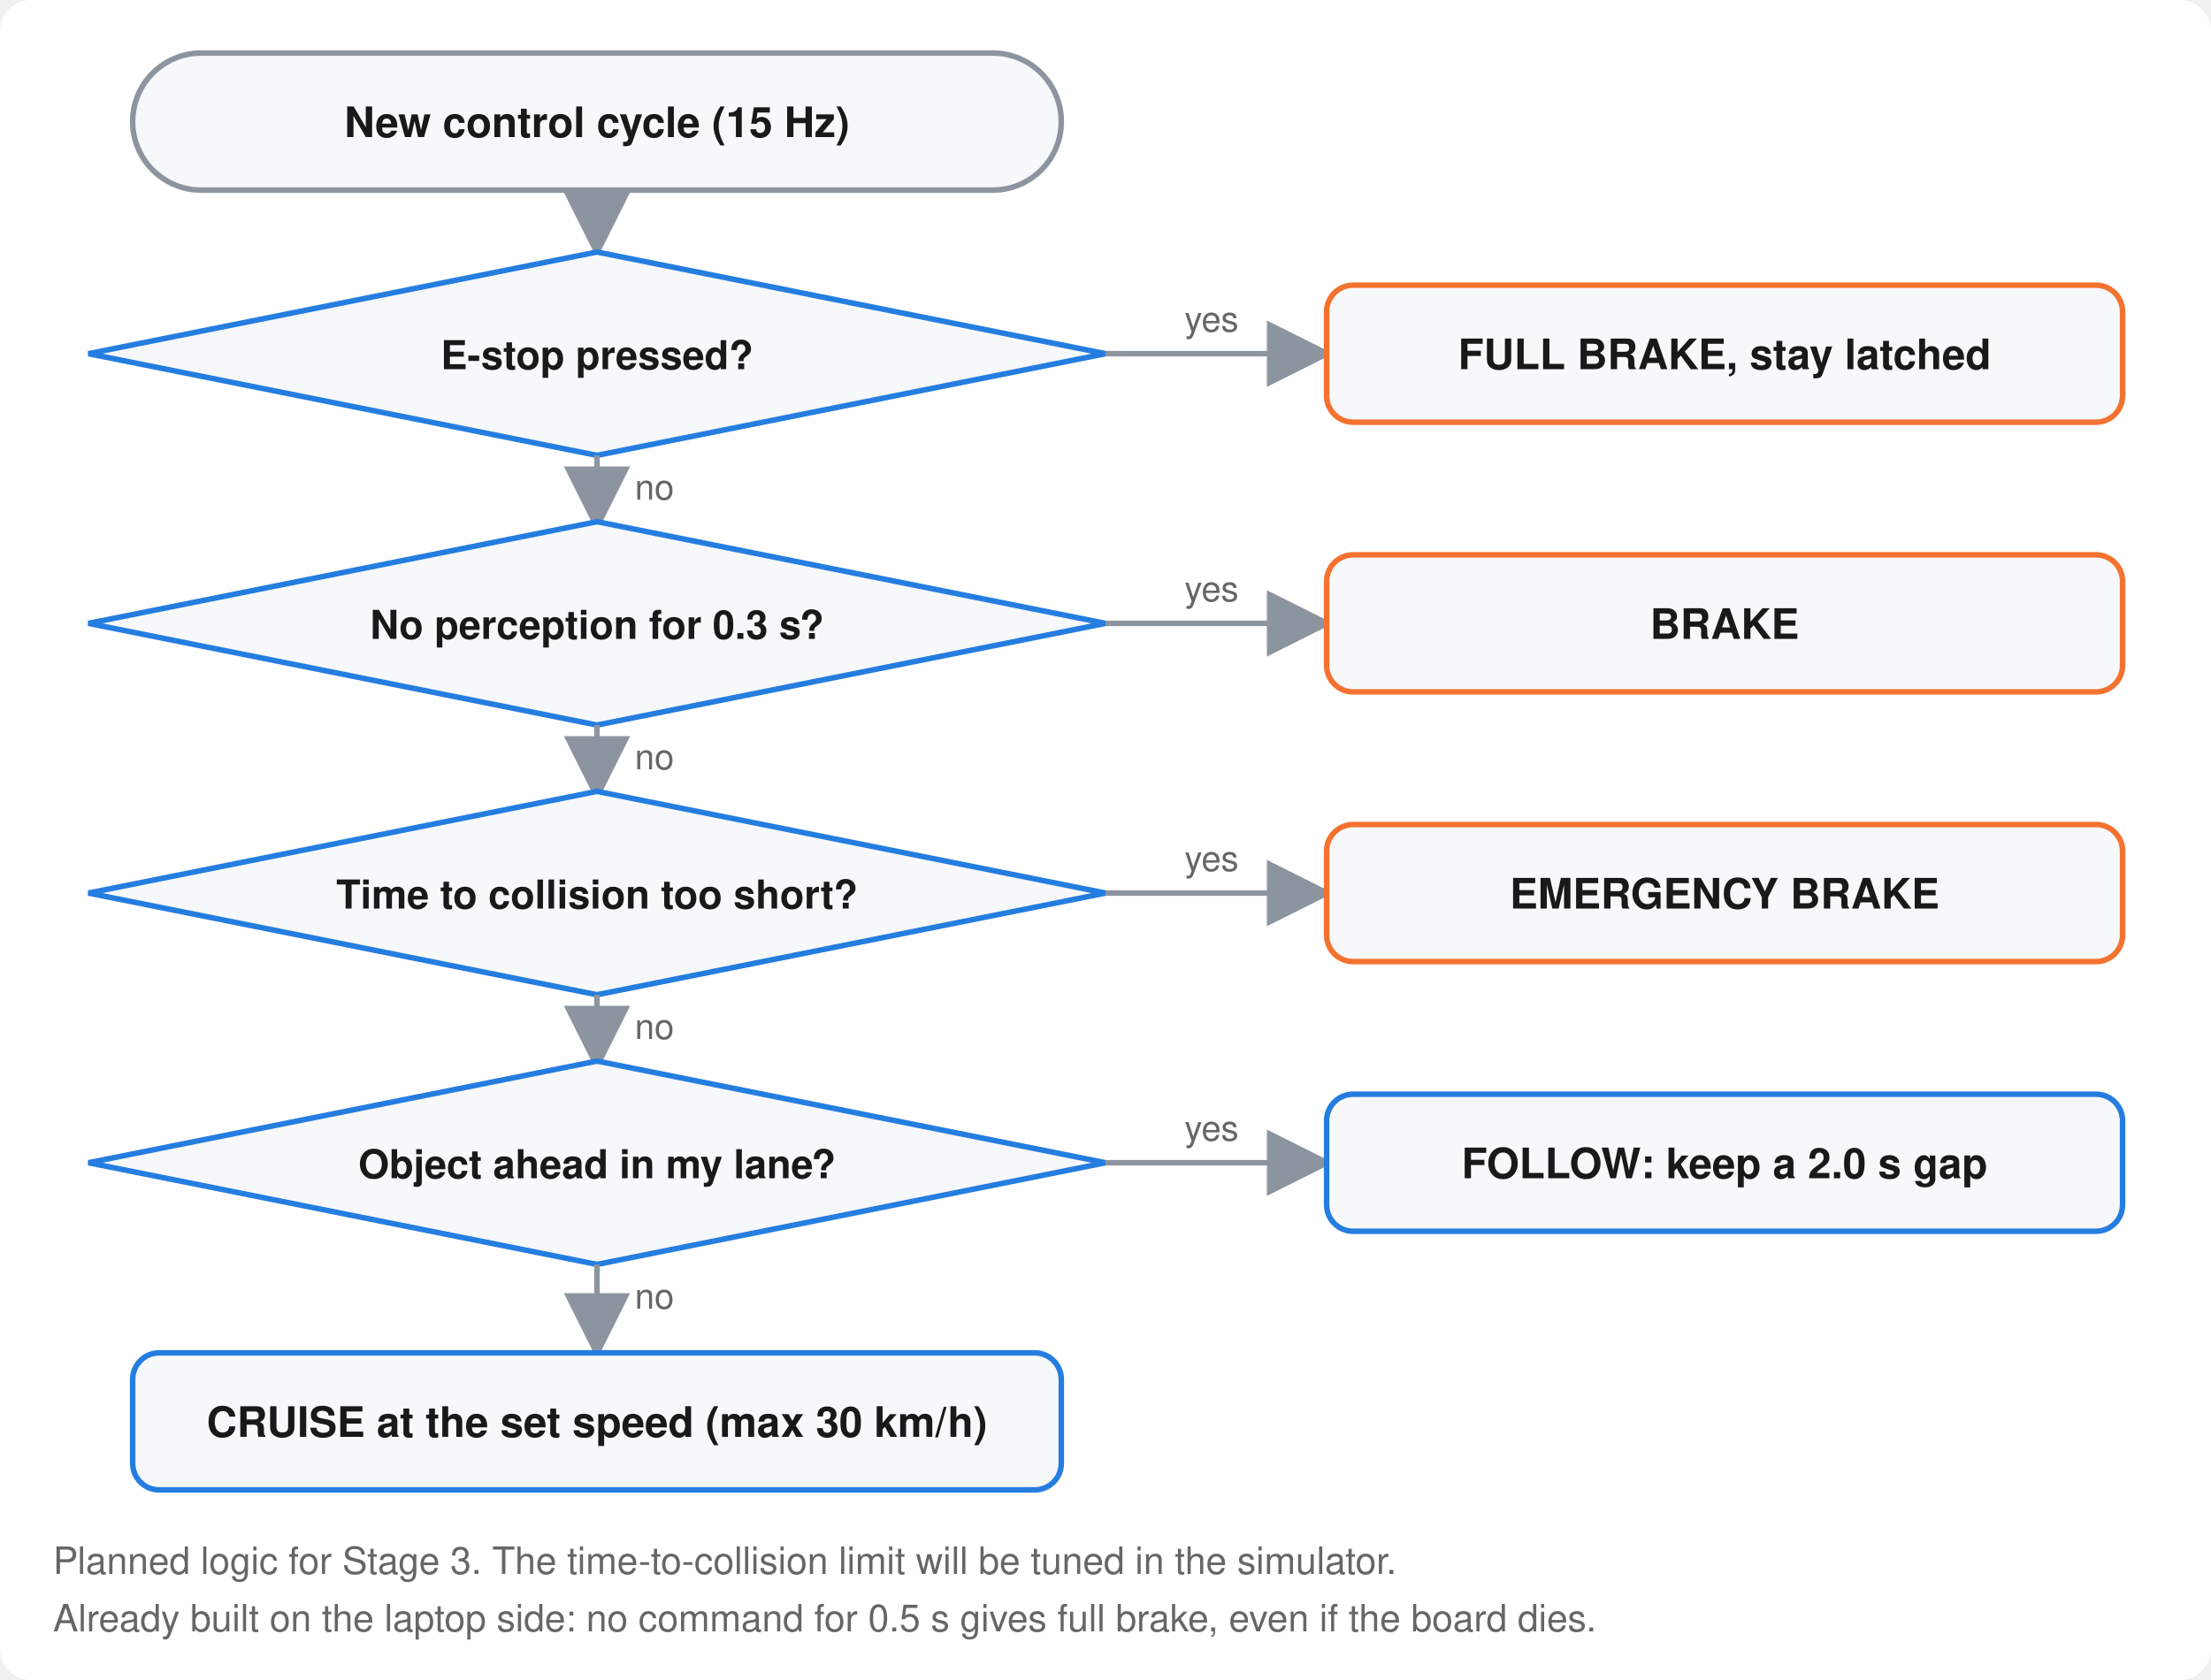
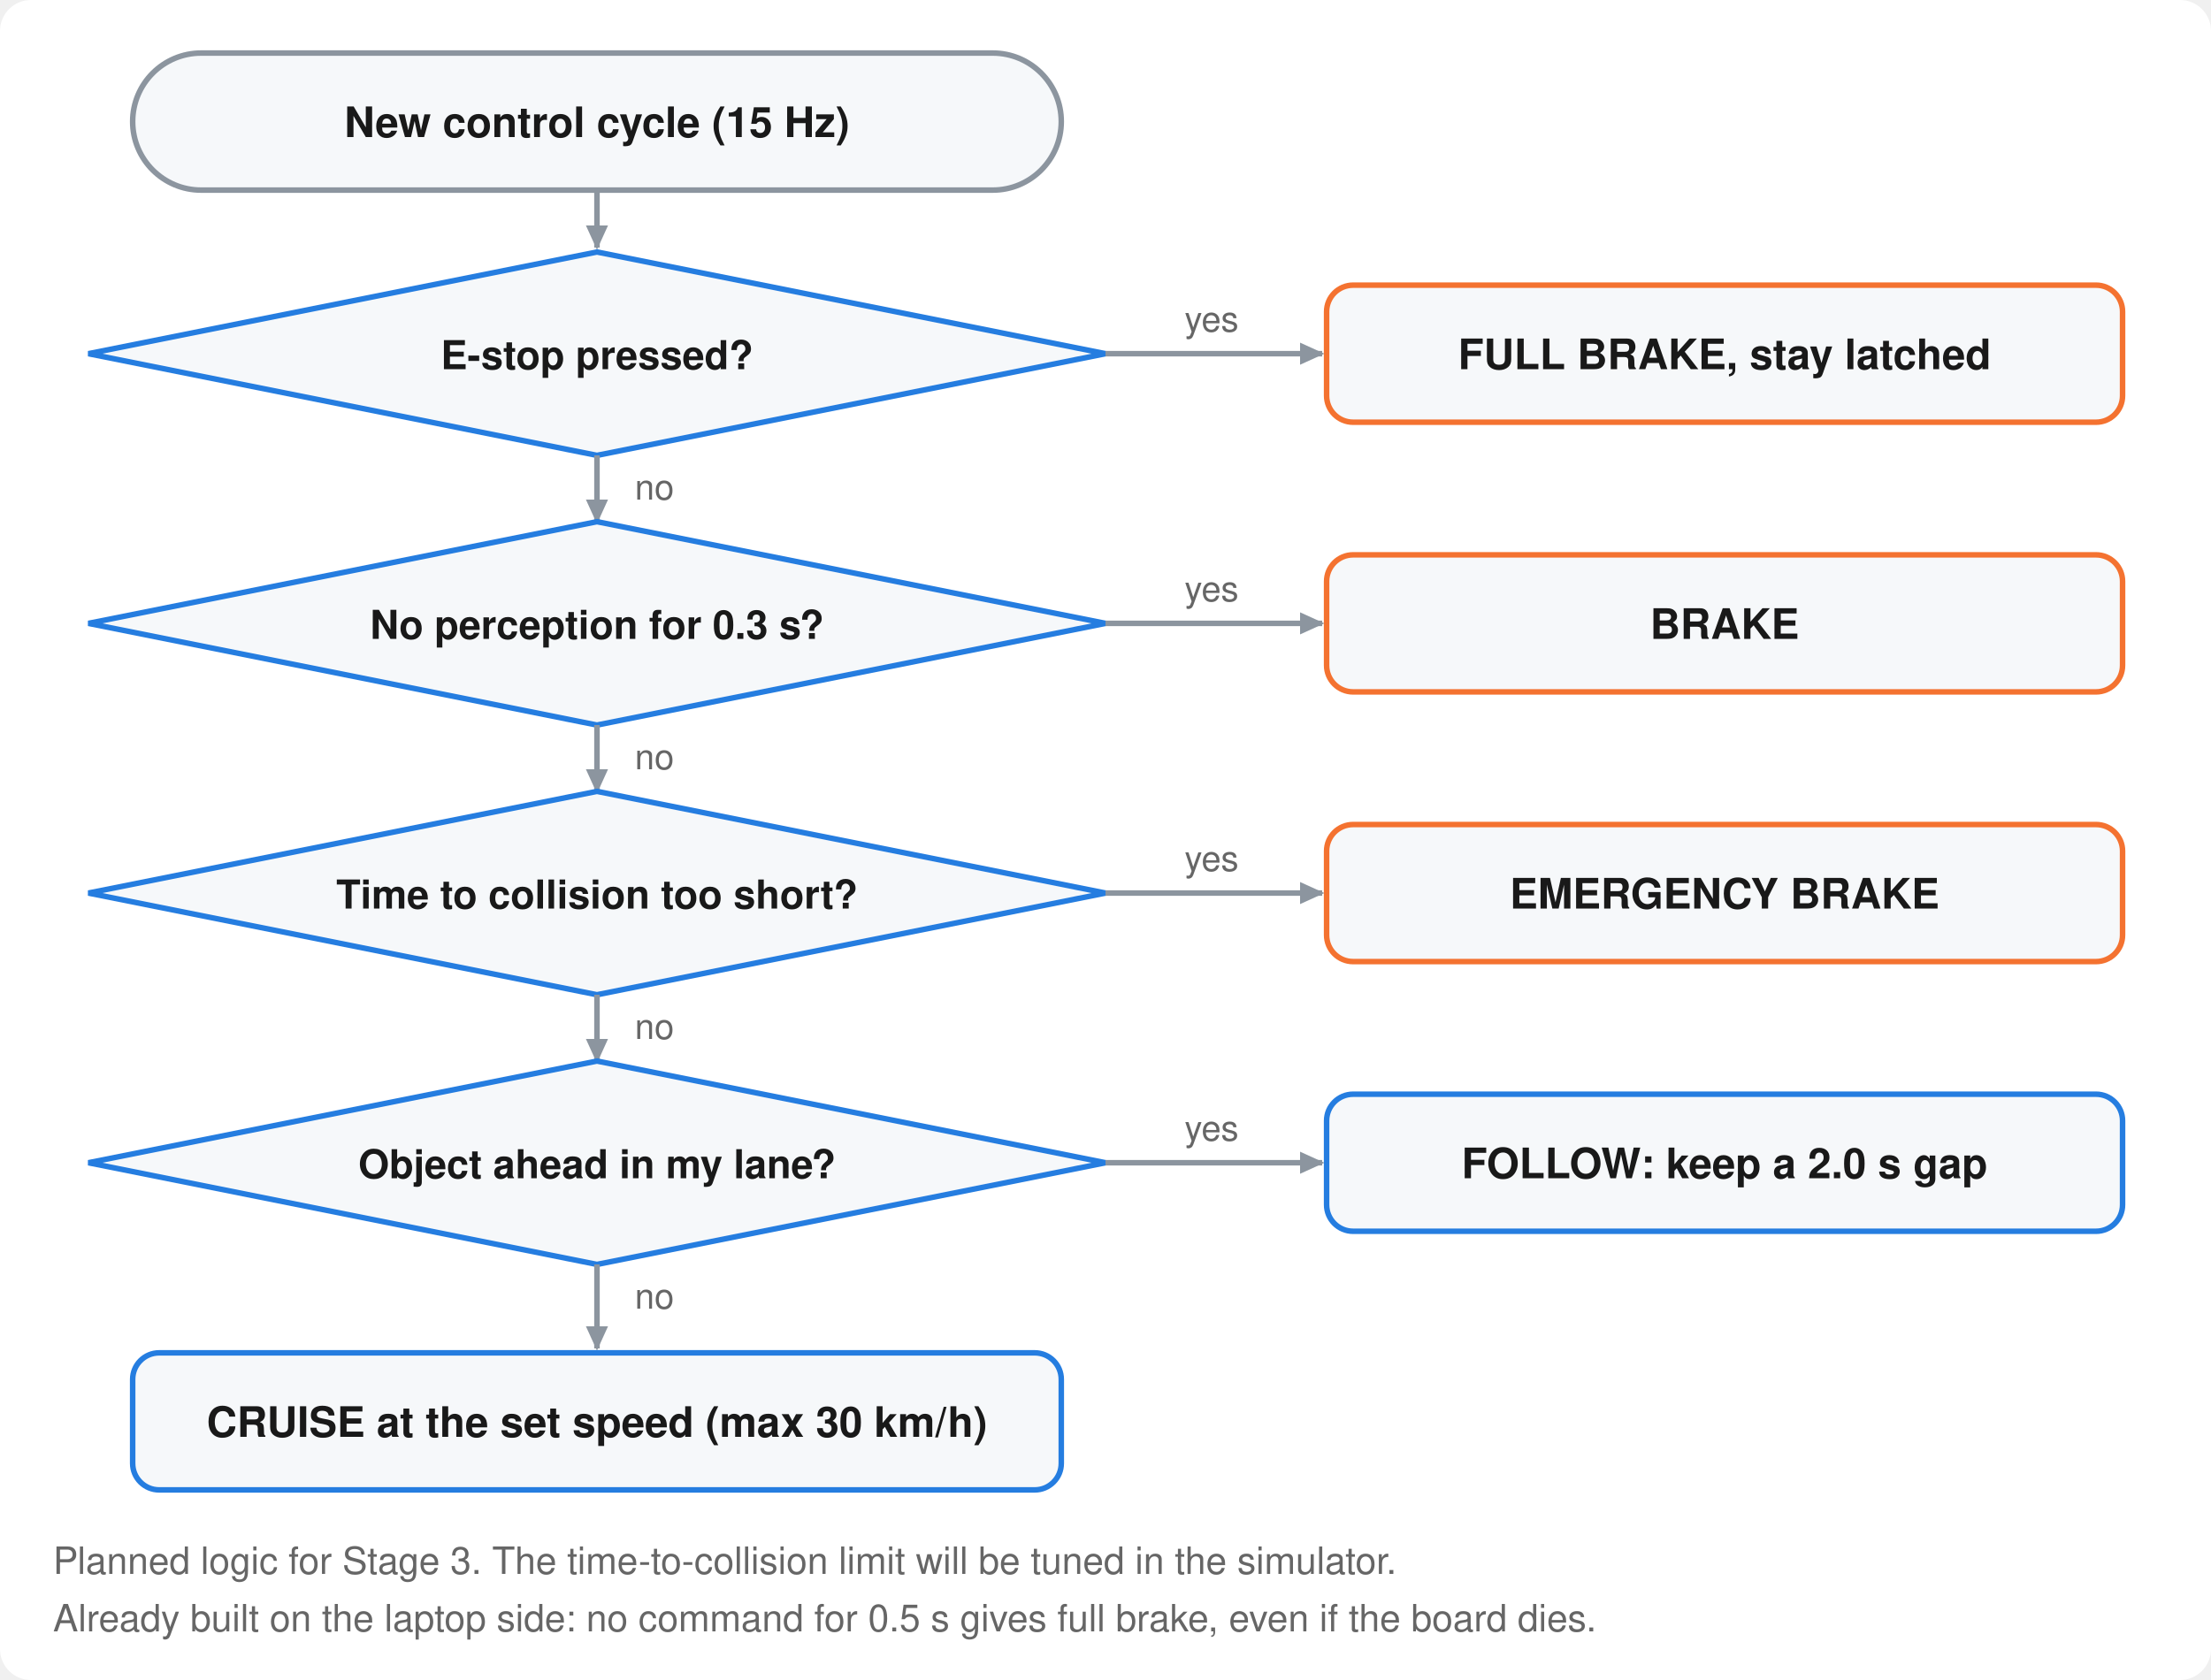
<svg xmlns="http://www.w3.org/2000/svg" width="1000" height="760" viewBox="0 0 1000 760" font-family="-apple-system,Segoe UI,Helvetica,Arial,sans-serif">
  <rect width="1000" height="760" rx="14" fill="#ffffff" />
  <defs>
-     <marker id="a" markerWidth="12" markerHeight="12" refX="10" refY="6" orient="auto">
-       <path d="M0,0 L12,6 L0,12 z" fill="#8c959f" />
+     <marker id="a" markerUnits="userSpaceOnUse" markerWidth="11" markerHeight="10" refX="10" refY="5" orient="auto">
+       <path d="M0,0 L11,5 L0,10 z" fill="#8c959f" />
    </marker>
  </defs>
  <rect x="60" y="24" width="420" height="62" rx="31" fill="#f6f8fa" stroke="#8c959f" stroke-width="2.5" />
  <text x="270.0" y="62" font-size="19" font-weight="600" fill="#191919" text-anchor="middle">New control cycle (15 Hz)</text>
  <path d="M270,86 L270,112" stroke="#8c959f" stroke-width="2.5" fill="none" marker-end="url(#a)" />
  <path d="M270,114 L500,160 L270,206 L40,160 z" fill="#f6f8fa" stroke="#257de0" stroke-width="2.5" />
  <text x="270" y="167" font-size="18" font-weight="600" fill="#191919" text-anchor="middle">E-stop pressed?</text>
  <path d="M500,160 L598,160" stroke="#8c959f" stroke-width="2.5" fill="none" marker-end="url(#a)" />
  <text x="548" y="150" font-size="16" font-weight="400" fill="#666666" text-anchor="middle">yes</text>
  <rect x="600" y="129" width="360" height="62" rx="12" fill="#f6f8fa" stroke="#f47230" stroke-width="2.5" />
  <text x="780.0" y="167" font-size="19" font-weight="600" fill="#191919" text-anchor="middle">FULL BRAKE, stay latched</text>
  <path d="M270,206 L270,236" stroke="#8c959f" stroke-width="2.5" fill="none" marker-end="url(#a)" />
  <text x="296" y="226" font-size="16" font-weight="400" fill="#666666" text-anchor="middle">no</text>
  <path d="M270,236 L500,282 L270,328 L40,282 z" fill="#f6f8fa" stroke="#257de0" stroke-width="2.5" />
  <text x="270" y="289" font-size="18" font-weight="600" fill="#191919" text-anchor="middle">No perception for 0.3 s?</text>
  <path d="M500,282 L598,282" stroke="#8c959f" stroke-width="2.5" fill="none" marker-end="url(#a)" />
  <text x="548" y="272" font-size="16" font-weight="400" fill="#666666" text-anchor="middle">yes</text>
  <rect x="600" y="251" width="360" height="62" rx="12" fill="#f6f8fa" stroke="#f47230" stroke-width="2.5" />
  <text x="780.0" y="289" font-size="19" font-weight="600" fill="#191919" text-anchor="middle">BRAKE</text>
  <path d="M270,328 L270,358" stroke="#8c959f" stroke-width="2.5" fill="none" marker-end="url(#a)" />
  <text x="296" y="348" font-size="16" font-weight="400" fill="#666666" text-anchor="middle">no</text>
  <path d="M270,358 L500,404 L270,450 L40,404 z" fill="#f6f8fa" stroke="#257de0" stroke-width="2.5" />
  <text x="270" y="411" font-size="18" font-weight="600" fill="#191919" text-anchor="middle">Time to collision too short?</text>
  <path d="M500,404 L598,404" stroke="#8c959f" stroke-width="2.5" fill="none" marker-end="url(#a)" />
  <text x="548" y="394" font-size="16" font-weight="400" fill="#666666" text-anchor="middle">yes</text>
  <rect x="600" y="373" width="360" height="62" rx="12" fill="#f6f8fa" stroke="#f47230" stroke-width="2.5" />
  <text x="780.0" y="411" font-size="19" font-weight="600" fill="#191919" text-anchor="middle">EMERGENCY BRAKE</text>
  <path d="M270,450 L270,480" stroke="#8c959f" stroke-width="2.5" fill="none" marker-end="url(#a)" />
  <text x="296" y="470" font-size="16" font-weight="400" fill="#666666" text-anchor="middle">no</text>
  <path d="M270,480 L500,526 L270,572 L40,526 z" fill="#f6f8fa" stroke="#257de0" stroke-width="2.5" />
  <text x="270" y="533" font-size="18" font-weight="600" fill="#191919" text-anchor="middle">Object ahead in my lane?</text>
  <path d="M500,526 L598,526" stroke="#8c959f" stroke-width="2.5" fill="none" marker-end="url(#a)" />
  <text x="548" y="516" font-size="16" font-weight="400" fill="#666666" text-anchor="middle">yes</text>
  <rect x="600" y="495" width="360" height="62" rx="12" fill="#f6f8fa" stroke="#257de0" stroke-width="2.5" />
  <text x="780.0" y="533" font-size="19" font-weight="600" fill="#191919" text-anchor="middle">FOLLOW: keep a 2.0 s gap</text>
  <path d="M270,572 L270,610" stroke="#8c959f" stroke-width="2.5" fill="none" marker-end="url(#a)" />
  <text x="296" y="592" font-size="16" font-weight="400" fill="#666666" text-anchor="middle">no</text>
  <rect x="60" y="612" width="420" height="62" rx="12" fill="#f6f8fa" stroke="#257de0" stroke-width="2.5" />
  <text x="270.0" y="650" font-size="19" font-weight="600" fill="#191919" text-anchor="middle">CRUISE at the set speed (max 30 km/h)</text>
  <text x="24" y="712" font-size="17" font-weight="400" fill="#666666" text-anchor="start">Planned logic for Stage 3. The time-to-collision limit will be tuned in the simulator.</text>
  <text x="24" y="738" font-size="17" font-weight="400" fill="#666666" text-anchor="start">Already built on the laptop side: no command for 0.5 s gives full brake, even if the board dies.</text>
</svg>
